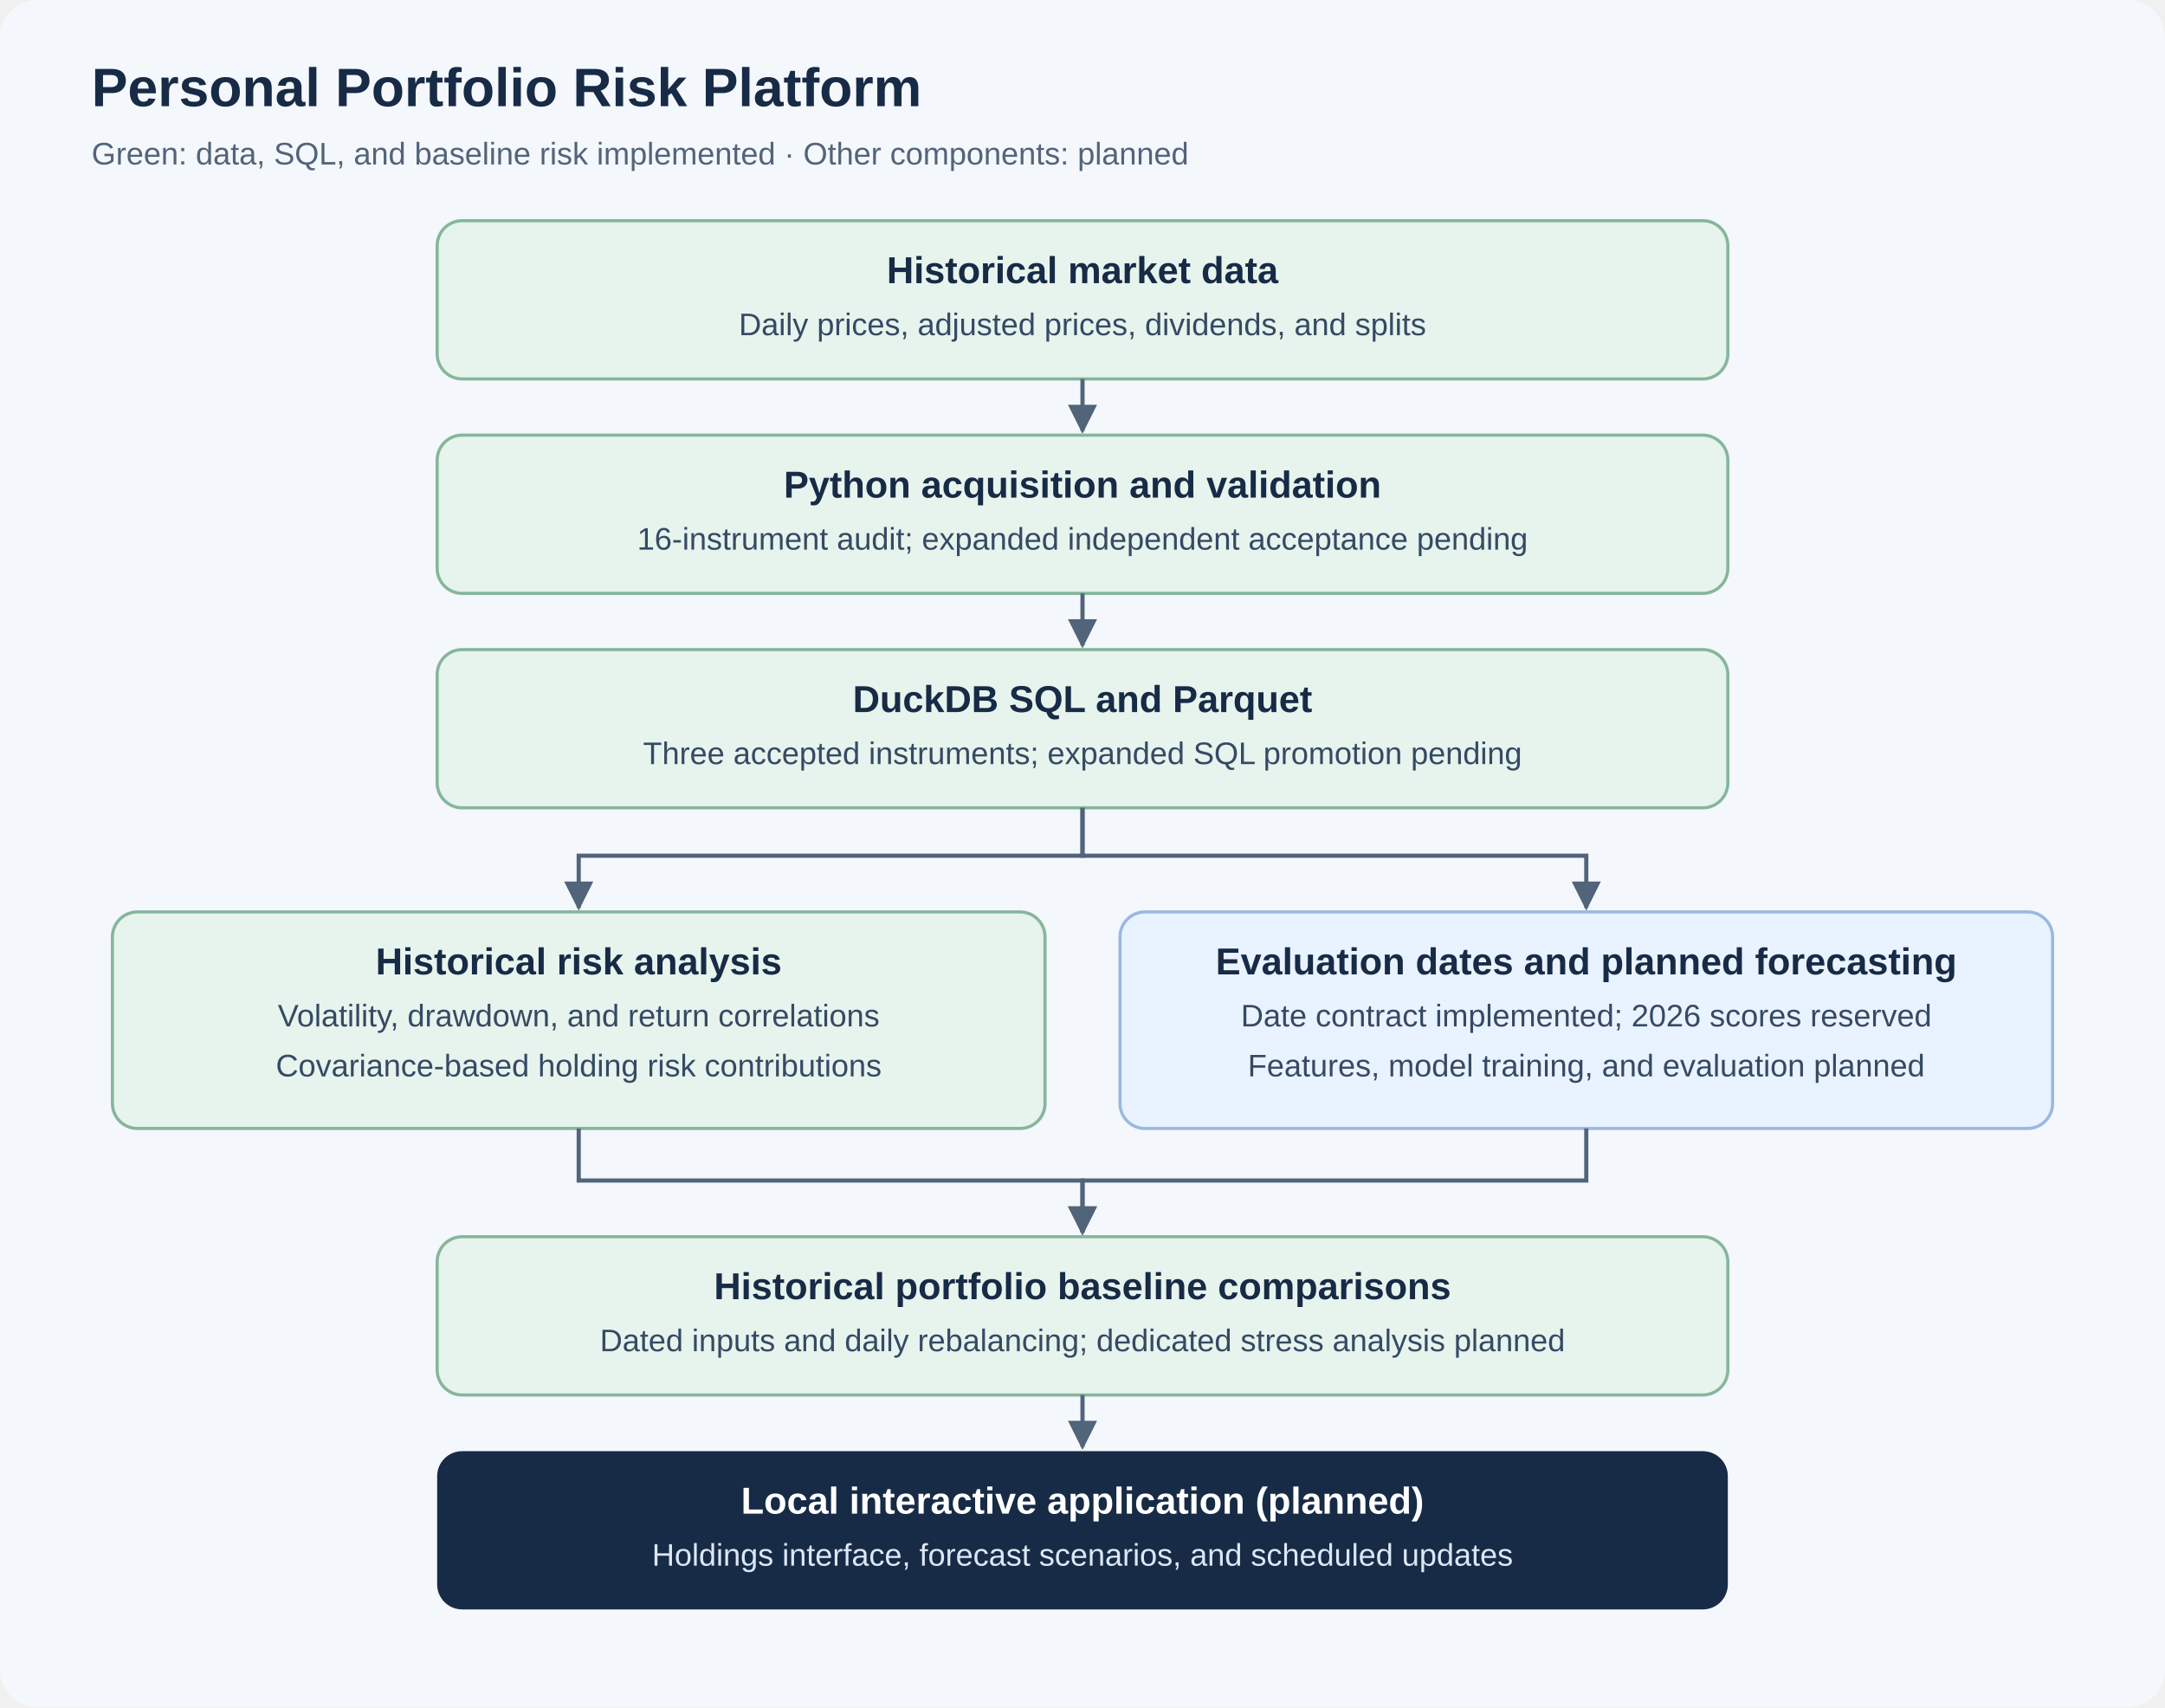
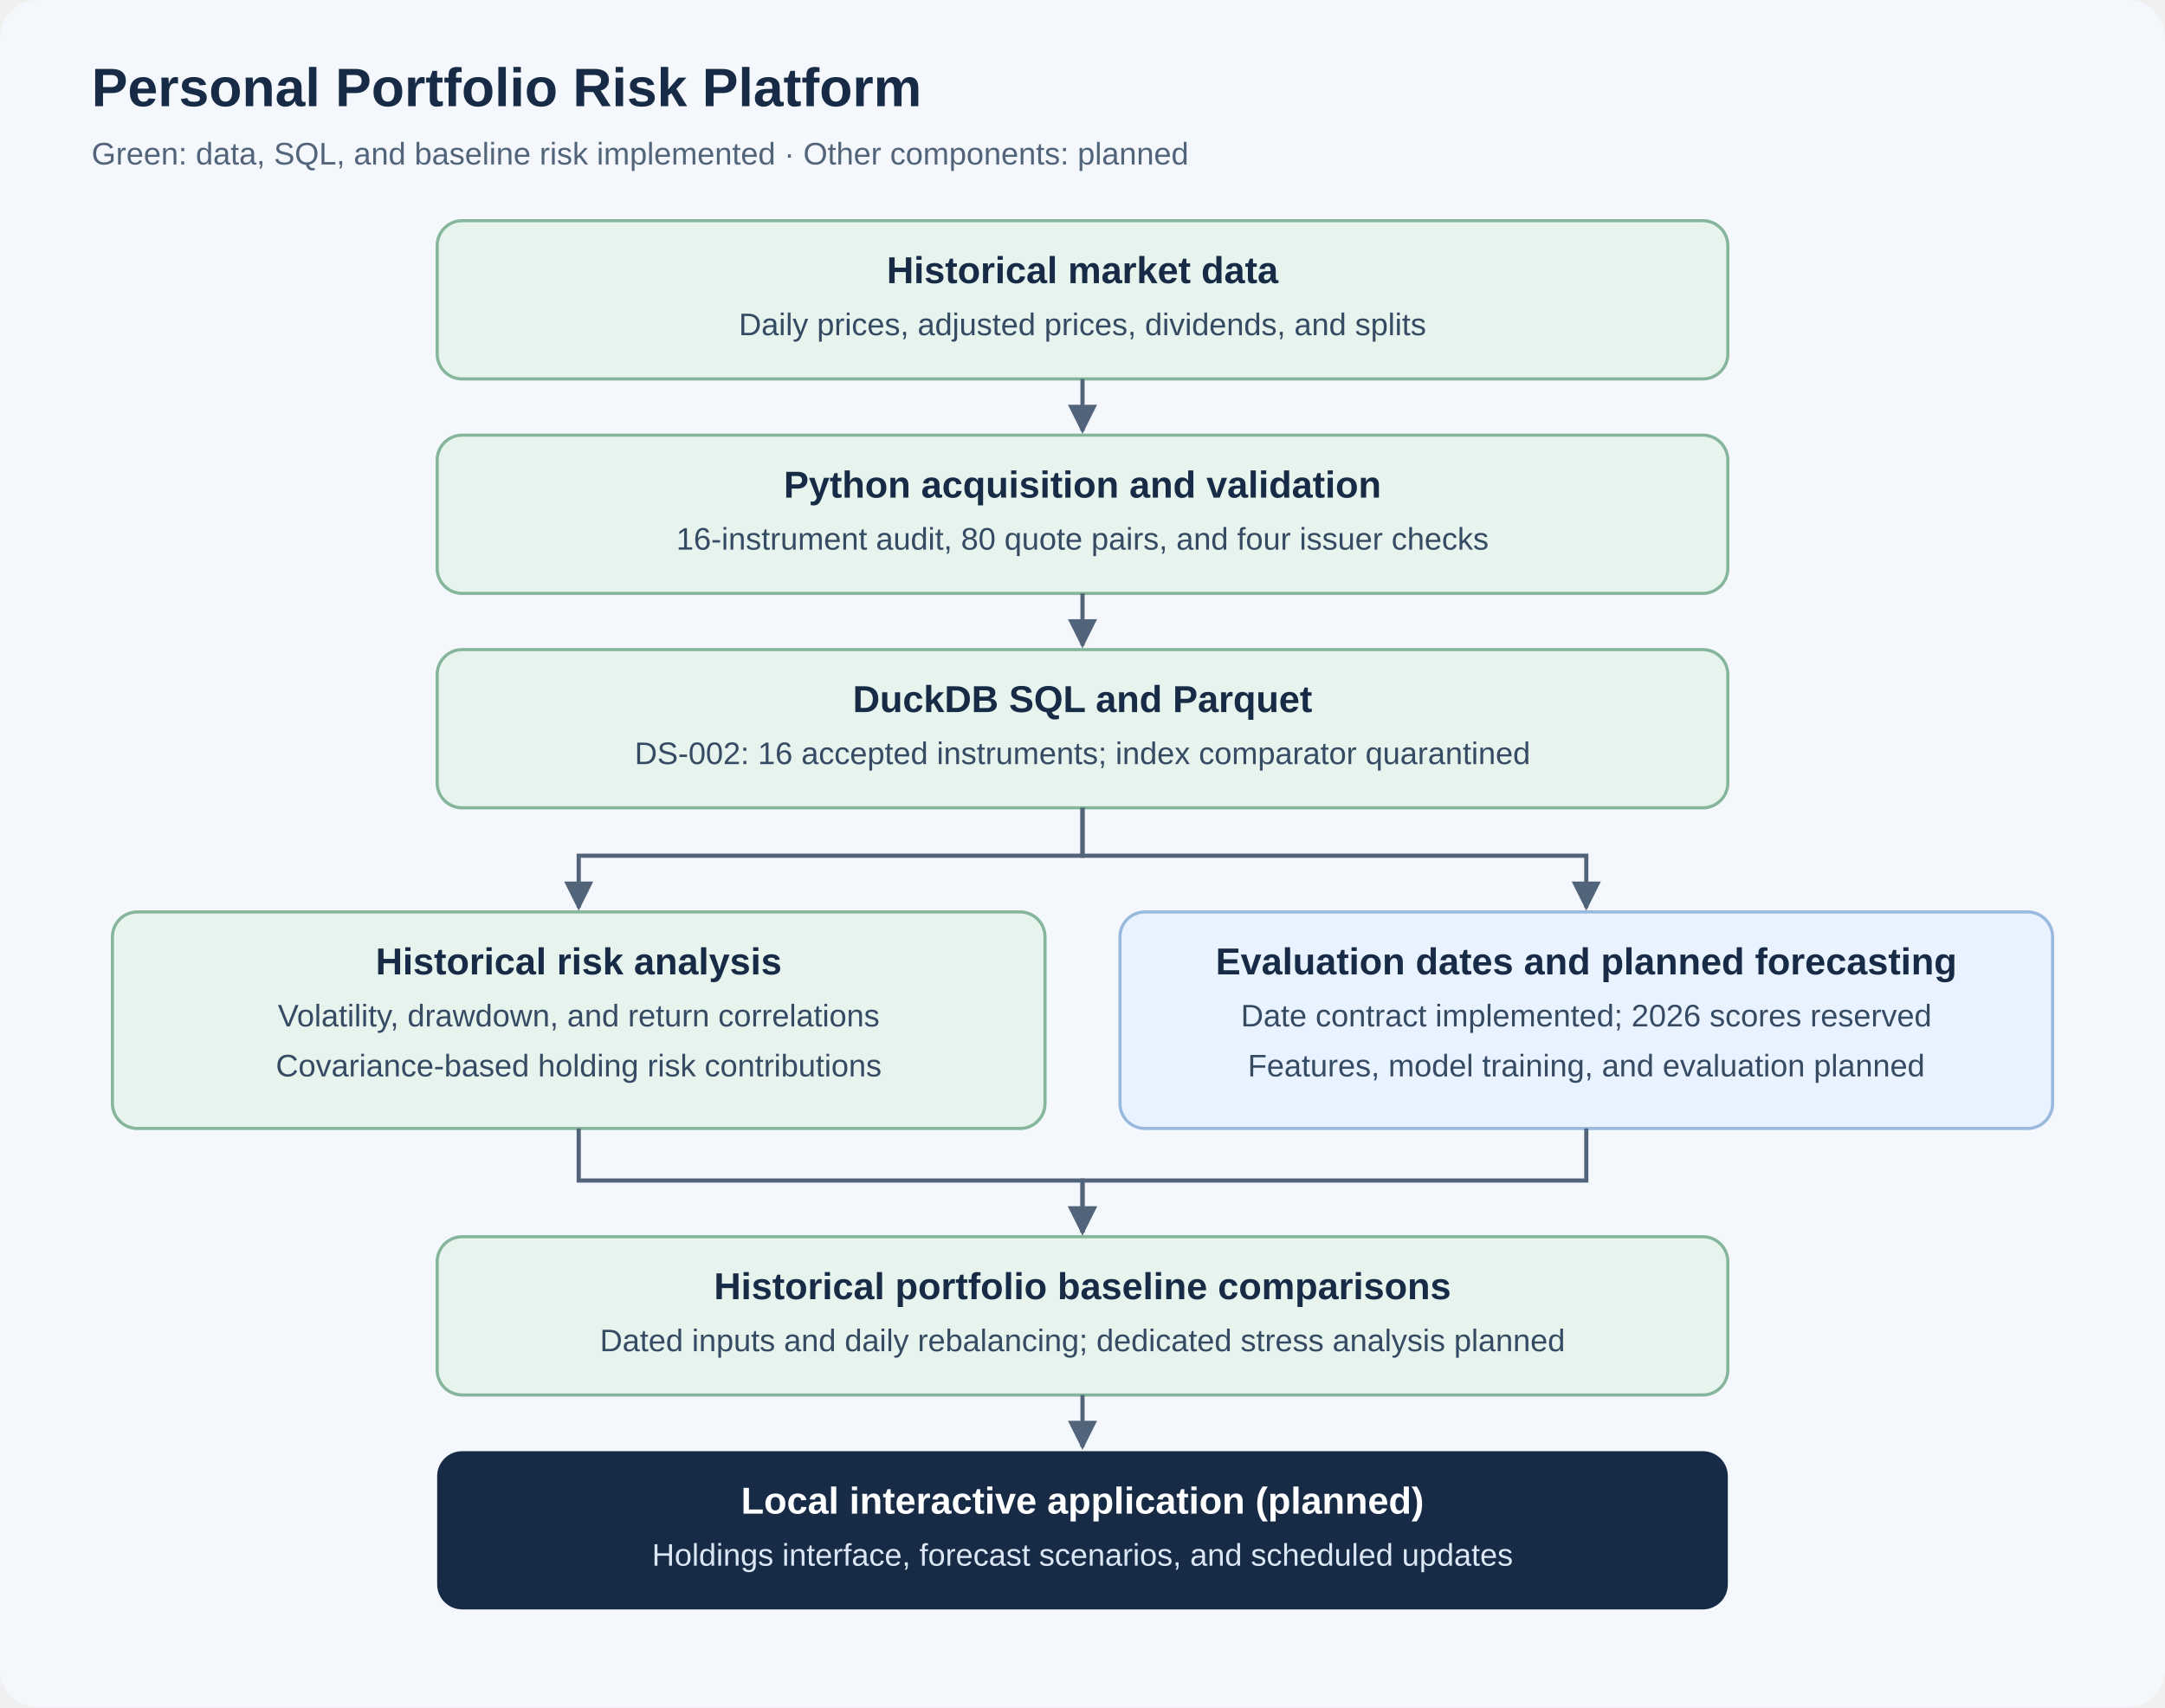
<svg xmlns="http://www.w3.org/2000/svg" width="1040" height="820" viewBox="0 0 1040 820" role="img" aria-labelledby="title description">
  <defs>
    <marker id="arrow" viewBox="0 0 10 10" refX="9" refY="5" markerWidth="7" markerHeight="7" orient="auto">
      <path d="M0 0 L10 5 L0 10 Z" fill="#52647a" />
    </marker>
    <style>
      text { font-family: Arial, Helvetica, sans-serif; }
      .title { font-size: 26px; font-weight: 700; fill: #172b46; }
      .subtitle { font-size: 15px; fill: #52647a; }
      .heading { font-size: 18px; font-weight: 700; fill: #172b46; }
      .body { font-size: 15px; fill: #354a63; }
      .line { fill: none; stroke: #52647a; stroke-width: 2; marker-end: url(#arrow); }
      .box { fill: #fff; stroke: #ccd7e4; stroke-width: 1.5; }
      .done { fill: #e7f3ed; stroke: #85b69b; }
    </style>
  </defs>
  <rect width="1040" height="820" rx="18" fill="#f4f7fb" />
  <text class="title" x="44" y="51">Personal Portfolio Risk Platform</text>
  <text class="subtitle" x="44" y="79">Green: data, SQL, and baseline risk implemented · Other components: planned</text>
  <rect class="box done" x="210" y="106" width="620" height="76" rx="12" />
  <text class="heading" x="520" y="136" text-anchor="middle">Historical market data</text>
  <text class="body" x="520" y="161" text-anchor="middle">Daily prices, adjusted prices, dividends, and splits</text>
  <path class="line" d="M520 182 V207" />
  <rect class="box done" x="210" y="209" width="620" height="76" rx="12" />
  <text class="heading" x="520" y="239" text-anchor="middle">Python acquisition and validation</text>
-   <text class="body" x="520" y="264" text-anchor="middle">16-instrument audit; expanded independent acceptance pending</text>
+   <text class="body" x="520" y="264" text-anchor="middle">16-instrument audit, 80 quote pairs, and four issuer checks</text>
  <path class="line" d="M520 285 V310" />
  <rect class="box done" x="210" y="312" width="620" height="76" rx="12" />
  <text class="heading" x="520" y="342" text-anchor="middle">DuckDB SQL and Parquet</text>
-   <text class="body" x="520" y="367" text-anchor="middle">Three accepted instruments; expanded SQL promotion pending</text>
+   <text class="body" x="520" y="367" text-anchor="middle">DS-002: 16 accepted instruments; index comparator quarantined</text>
  <path class="line" d="M520 388 V411 H278 V436" />
  <path class="line" d="M520 388 V411 H762 V436" />
  <rect class="box done" x="54" y="438" width="448" height="104" rx="12" />
  <text class="heading" x="278" y="468" text-anchor="middle">Historical risk analysis</text>
  <text class="body" x="278" y="493" text-anchor="middle">Volatility, drawdown, and return correlations</text>
  <text class="body" x="278" y="517" text-anchor="middle">Covariance-based holding risk contributions</text>
  <rect x="538" y="438" width="448" height="104" rx="12" fill="#e9f2ff" stroke="#99b9df" stroke-width="1.5" />
  <text class="heading" x="762" y="468" text-anchor="middle">Evaluation dates and planned forecasting</text>
  <text class="body" x="762" y="493" text-anchor="middle">Date contract implemented; 2026 scores reserved</text>
  <text class="body" x="762" y="517" text-anchor="middle">Features, model training, and evaluation planned</text>
  <path class="line" d="M278 542 V567 H520 V592" />
  <path class="line" d="M762 542 V567 H520 V592" />
  <rect class="box done" x="210" y="594" width="620" height="76" rx="12" />
  <text class="heading" x="520" y="624" text-anchor="middle">Historical portfolio baseline comparisons</text>
  <text class="body" x="520" y="649" text-anchor="middle">Dated inputs and daily rebalancing; dedicated stress analysis planned</text>
  <path class="line" d="M520 670 V695" />
  <rect x="210" y="697" width="620" height="76" rx="12" fill="#172b46" />
  <text x="520" y="727" text-anchor="middle" font-size="18" font-weight="700" fill="#fff">Local interactive application (planned)</text>
  <text x="520" y="752" text-anchor="middle" font-size="15" fill="#dce7f5">Holdings interface, forecast scenarios, and scheduled updates</text>
</svg>
